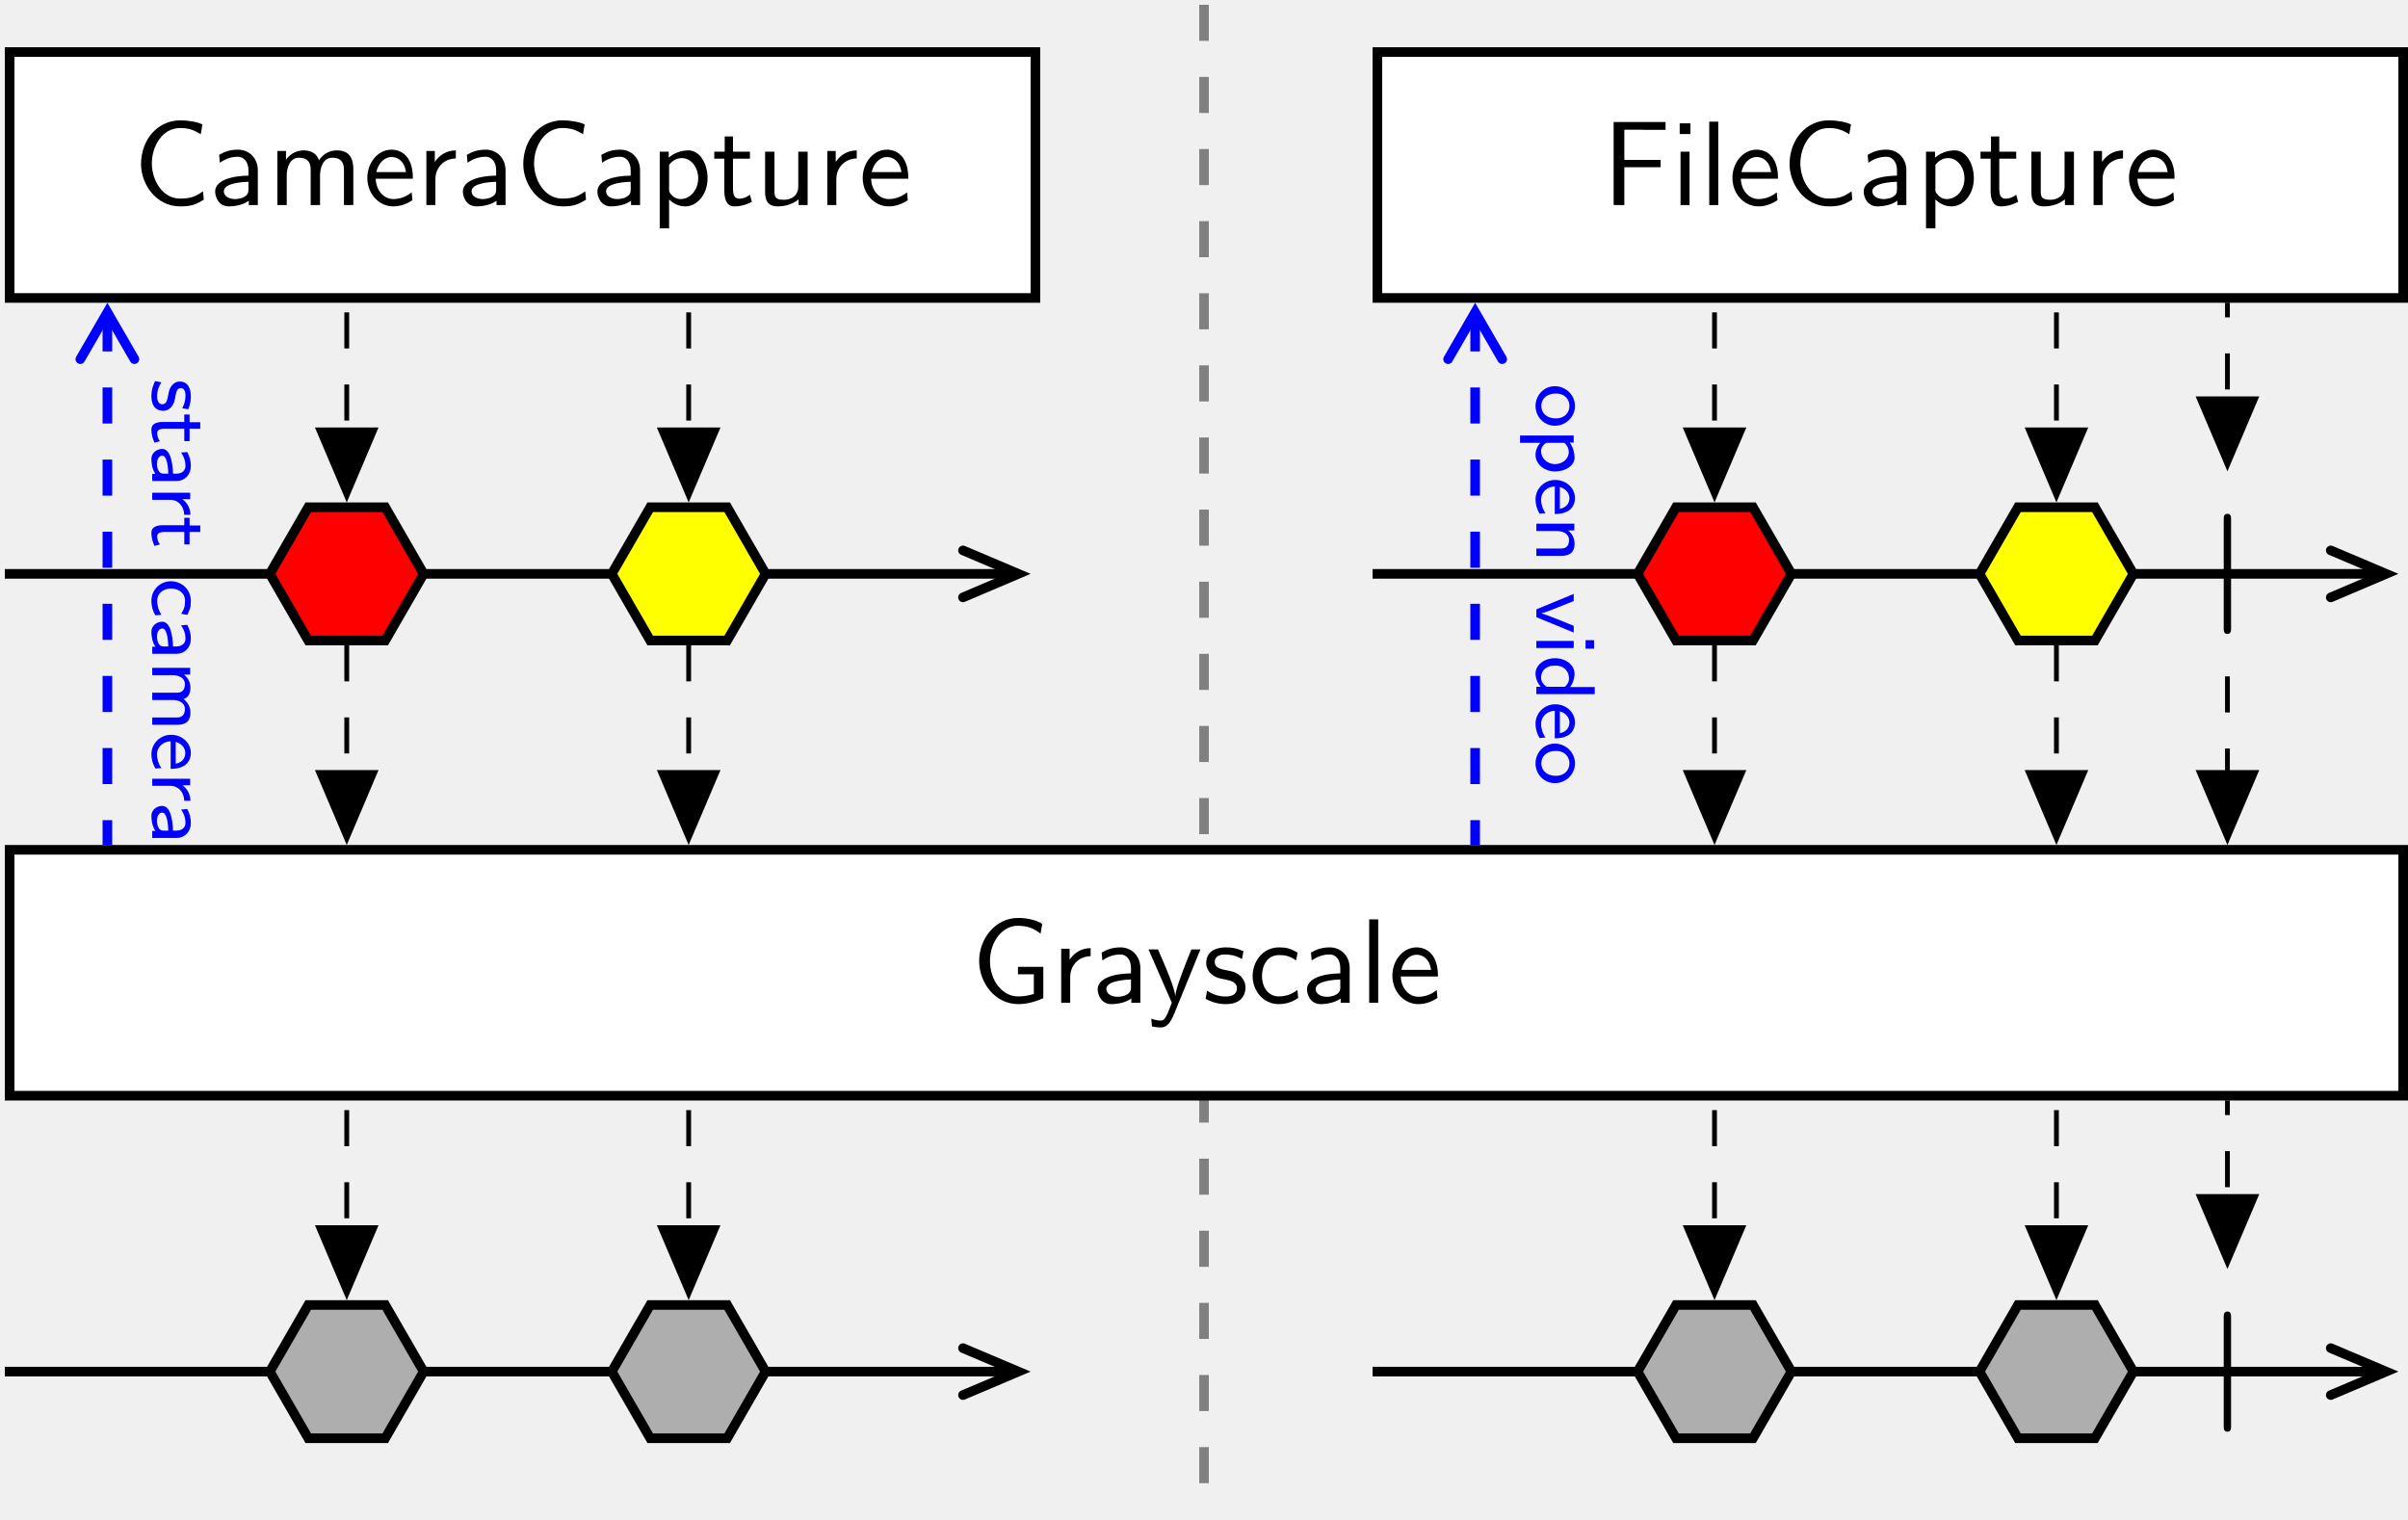
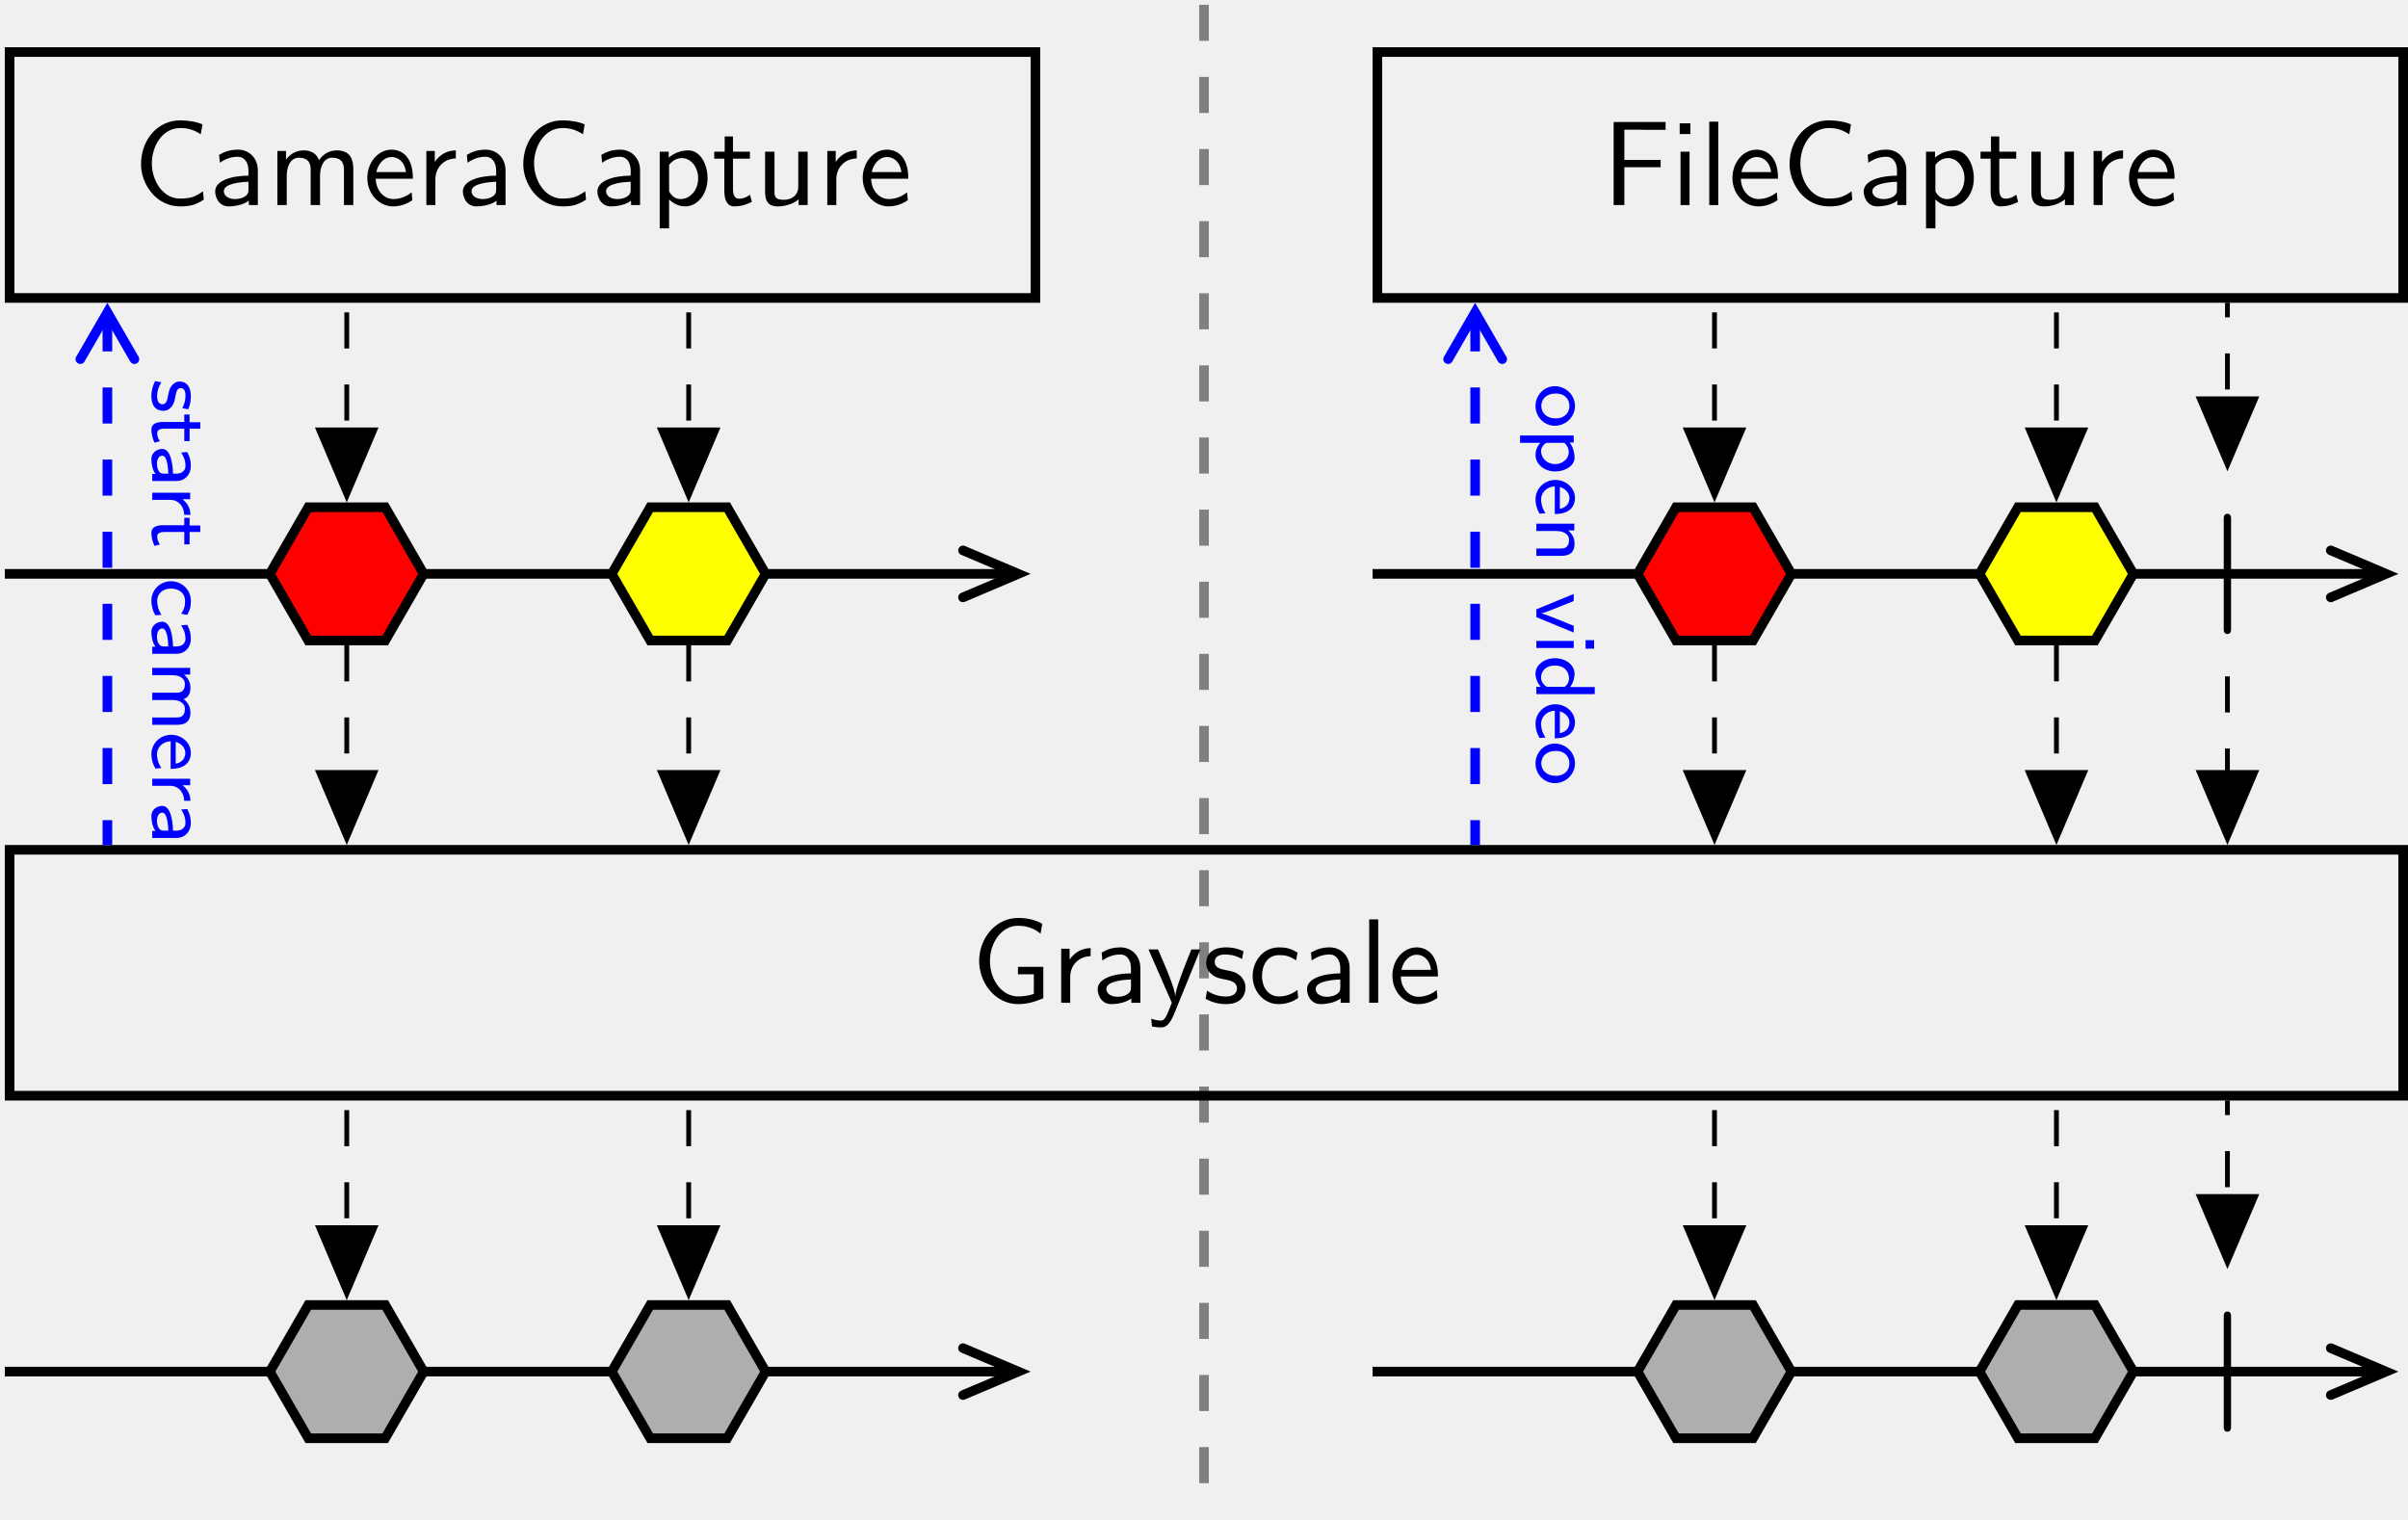
<svg xmlns="http://www.w3.org/2000/svg" xmlns:xlink="http://www.w3.org/1999/xlink" version="1.1" width="425.193pt" height="268.214pt" viewBox="-146.288 -153.36 425.193 268.214">
+   <style>
+     @media (prefers-color-scheme: dark) {
+     path[stroke="#000"] {stroke: white !important;}
+     path[fill="#000"] {fill: white !important;}
+     g[id="text"] path, g[id="arrowheads"], path[id="g1-106"] {fill: white !important;}
+     g[id="subscribe-text"] {fill: #eb008a !important;}
+     g[id="subscribe-arrows"] path {stroke: #eb008a !important;}}
+ </style>
  <defs>
-     <path id="g2-67" d="M5.798-1.136C5.21-.747 4.872-.538 3.885-.538C2.451-.538 1.554-2.032 1.554-3.467C1.554-4.822 2.381-6.386 3.905-6.386C4.613-6.386 5.061-6.217 5.609-5.868L5.748-6.685C5.32-6.894 4.553-7.024 3.915-7.024C2.072-7.024 .658-5.469 .658-3.377C.658-1.803 1.843 .11 3.915 .11C4.832 .11 5.21-.05 5.858-.448L5.798-1.136Z" />
-     <path id="g2-70" d="M4.832-3.138V-3.746H1.823V-6.247H3.128C3.248-6.247 3.367-6.237 3.487-6.237H5.24V-6.884H.936V0H1.823V-3.138H4.832Z" />
-     <path id="g2-71" d="M5.978-2.979H3.875V-2.361H5.191V-.737C4.792-.598 4.314-.528 3.885-.528C2.57-.528 1.554-1.853 1.554-3.467C1.554-5.031 2.55-6.386 3.866-6.386C4.672-6.386 5.24-6.147 5.748-5.729L5.888-6.545C5.33-6.894 4.553-7.034 3.895-7.034C1.973-7.034 .658-5.29 .658-3.467C.658-1.654 1.983 .11 3.895 .11C4.633 .11 5.31-.09 5.978-.379V-2.979Z" />
-     <path id="g2-97" d="M3.975-2.879C3.975-3.895 3.248-4.593 2.331-4.593C1.684-4.593 1.235-4.433 .767-4.164L.827-3.507C1.345-3.875 1.843-4.005 2.331-4.005C2.8-4.005 3.198-3.606 3.198-2.869V-2.441C1.704-2.421 .438-2.002 .438-1.126C.438-.697 .707 .11 1.574 .11C1.714 .11 2.65 .09 3.228-.359V0H3.975V-2.879ZM3.198-1.315C3.198-1.126 3.198-.877 2.859-.687C2.57-.508 2.192-.498 2.082-.498C1.604-.498 1.156-.727 1.156-1.146C1.156-1.843 2.77-1.913 3.198-1.933V-1.315Z" />
-     <path id="g2-99" d="M4.085-4.164C3.497-4.503 3.158-4.593 2.55-4.593C1.166-4.593 .359-3.387 .359-2.212C.359-.976 1.265 .11 2.511 .11C3.049 .11 3.597-.03 4.134-.399L4.075-1.066C3.567-.667 3.029-.528 2.521-.528C1.694-.528 1.136-1.245 1.136-2.222C1.136-2.999 1.504-3.955 2.56-3.955C3.078-3.955 3.417-3.875 3.965-3.517L4.085-4.164Z" />
-     <path id="g2-101" d="M4.125-2.182C4.125-2.521 4.115-3.268 3.726-3.866C3.318-4.483 2.71-4.593 2.351-4.593C1.245-4.593 .349-3.537 .349-2.252C.349-.936 1.305 .11 2.501 .11C3.128 .11 3.696-.13 4.085-.408L4.025-1.056C3.397-.538 2.74-.498 2.511-.498C1.714-.498 1.076-1.205 1.046-2.182H4.125ZM1.096-2.73C1.255-3.487 1.783-3.985 2.351-3.985C2.869-3.985 3.427-3.646 3.557-2.73H1.096Z" />
-     <path id="g2-105" d="M1.624-6.775H.737V-5.888H1.624V-6.775ZM1.554-4.423H.807V0H1.554V-4.423Z" />
-     <path id="g2-108" d="M1.554-6.914H.807V0H1.554V-6.914Z" />
-     <path id="g2-109" d="M7.103-2.969C7.103-3.636 6.944-4.533 5.738-4.533C5.141-4.533 4.623-4.254 4.254-3.716C3.995-4.473 3.298-4.533 2.979-4.533C2.262-4.533 1.793-4.125 1.524-3.766V-4.483H.807V0H1.584V-2.441C1.584-3.118 1.853-3.925 2.59-3.925C3.517-3.925 3.567-3.278 3.567-2.899V0H4.344V-2.441C4.344-3.118 4.613-3.925 5.35-3.925C6.276-3.925 6.326-3.278 6.326-2.899V0H7.103V-2.969Z" />
-     <path id="g2-112" d="M1.594-.458C1.903-.169 2.341 .11 2.939 .11C3.905 .11 4.782-.867 4.782-2.222C4.782-3.417 4.154-4.533 3.198-4.533C2.6-4.533 2.022-4.324 1.564-3.935V-4.423H.817V1.933H1.594V-.458ZM1.594-3.318C1.833-3.666 2.222-3.895 2.65-3.895C3.407-3.895 4.005-3.138 4.005-2.222C4.005-1.196 3.298-.498 2.55-.498C2.162-.498 1.893-.697 1.694-.966C1.594-1.116 1.594-1.136 1.594-1.315V-3.318Z" />
-     <path id="g2-114" d="M1.564-2.132C1.564-3.128 2.281-3.846 3.258-3.866V-4.533C2.371-4.523 1.823-4.035 1.514-3.577V-4.483H.817V0H1.564V-2.132Z" />
-     <path id="g2-115" d="M3.417-4.274C2.899-4.513 2.491-4.593 1.983-4.593C1.733-4.593 .329-4.593 .329-3.288C.329-2.8 .618-2.481 .867-2.291C1.176-2.072 1.395-2.032 1.943-1.923C2.301-1.853 2.879-1.733 2.879-1.205C2.879-.518 2.092-.518 1.943-.518C1.136-.518 .578-.887 .399-1.006L.279-.329C.598-.169 1.146 .11 1.953 .11C2.132 .11 2.68 .11 3.108-.209C3.417-.448 3.587-.847 3.587-1.275C3.587-1.823 3.218-2.162 3.198-2.192C2.809-2.54 2.54-2.6 2.042-2.69C1.494-2.8 1.036-2.899 1.036-3.387C1.036-4.005 1.753-4.005 1.883-4.005C2.202-4.005 2.73-3.965 3.298-3.626L3.417-4.274Z" />
-     <path id="g2-116" d="M1.743-3.846H3.148V-4.423H1.743V-5.689H1.056V-4.423H.189V-3.846H1.026V-1.186C1.026-.588 1.166 .11 1.853 .11C2.55 .11 3.059-.139 3.308-.269L3.148-.857C2.889-.648 2.57-.528 2.252-.528C1.883-.528 1.743-.827 1.743-1.355V-3.846Z" />
-     <path id="g2-117" d="M4.334-4.423H3.557V-1.534C3.557-.787 2.999-.438 2.361-.438C1.654-.438 1.584-.697 1.584-1.126V-4.423H.807V-1.086C.807-.369 1.036 .11 1.863 .11C2.391 .11 3.098-.05 3.587-.478V0H4.334V-4.423Z" />
-     <path id="g2-121" d="M4.443-4.423H3.696C2.401-1.255 2.381-.797 2.371-.568H2.361C2.301-1.235 1.504-3.088 1.465-3.178L.927-4.423H.139L2.072 0C1.953 .309 1.753 .807 1.714 .897C1.455 1.474 1.285 1.474 1.146 1.474C.986 1.474 .667 1.435 .369 1.315L.428 1.963C.648 2.012 .927 2.042 1.146 2.042C1.494 2.042 1.863 1.923 2.271 .907L4.443-4.423Z" />
+     <g id="text">
+       <path id="g2-67" d="M5.798-1.136C5.21-.747 4.872-.538 3.885-.538C2.451-.538 1.554-2.032 1.554-3.467C1.554-4.822 2.381-6.386 3.905-6.386C4.613-6.386 5.061-6.217 5.609-5.868L5.748-6.685C5.32-6.894 4.553-7.024 3.915-7.024C2.072-7.024 .658-5.469 .658-3.377C.658-1.803 1.843 .11 3.915 .11C4.832 .11 5.21-.05 5.858-.448L5.798-1.136Z" />
+       <path id="g2-70" d="M4.832-3.138V-3.746H1.823V-6.247H3.128C3.248-6.247 3.367-6.237 3.487-6.237H5.24V-6.884H.936V0H1.823V-3.138H4.832Z" />
+       <path id="g2-71" d="M5.978-2.979H3.875V-2.361H5.191V-.737C4.792-.598 4.314-.528 3.885-.528C2.57-.528 1.554-1.853 1.554-3.467C1.554-5.031 2.55-6.386 3.866-6.386C4.672-6.386 5.24-6.147 5.748-5.729L5.888-6.545C5.33-6.894 4.553-7.034 3.895-7.034C1.973-7.034 .658-5.29 .658-3.467C.658-1.654 1.983 .11 3.895 .11C4.633 .11 5.31-.09 5.978-.379V-2.979Z" />
+       <path id="g2-97" d="M3.975-2.879C3.975-3.895 3.248-4.593 2.331-4.593C1.684-4.593 1.235-4.433 .767-4.164L.827-3.507C1.345-3.875 1.843-4.005 2.331-4.005C2.8-4.005 3.198-3.606 3.198-2.869V-2.441C1.704-2.421 .438-2.002 .438-1.126C.438-.697 .707 .11 1.574 .11C1.714 .11 2.65 .09 3.228-.359V0H3.975V-2.879ZM3.198-1.315C3.198-1.126 3.198-.877 2.859-.687C2.57-.508 2.192-.498 2.082-.498C1.604-.498 1.156-.727 1.156-1.146C1.156-1.843 2.77-1.913 3.198-1.933V-1.315Z" />
+       <path id="g2-99" d="M4.085-4.164C3.497-4.503 3.158-4.593 2.55-4.593C1.166-4.593 .359-3.387 .359-2.212C.359-.976 1.265 .11 2.511 .11C3.049 .11 3.597-.03 4.134-.399L4.075-1.066C3.567-.667 3.029-.528 2.521-.528C1.694-.528 1.136-1.245 1.136-2.222C1.136-2.999 1.504-3.955 2.56-3.955C3.078-3.955 3.417-3.875 3.965-3.517L4.085-4.164Z" />
+       <path id="g2-101" d="M4.125-2.182C4.125-2.521 4.115-3.268 3.726-3.866C3.318-4.483 2.71-4.593 2.351-4.593C1.245-4.593 .349-3.537 .349-2.252C.349-.936 1.305 .11 2.501 .11C3.128 .11 3.696-.13 4.085-.408L4.025-1.056C3.397-.538 2.74-.498 2.511-.498C1.714-.498 1.076-1.205 1.046-2.182H4.125ZM1.096-2.73C1.255-3.487 1.783-3.985 2.351-3.985C2.869-3.985 3.427-3.646 3.557-2.73H1.096Z" />
+       <path id="g2-105" d="M1.624-6.775H.737V-5.888H1.624V-6.775ZM1.554-4.423H.807V0H1.554V-4.423Z" />
+       <path id="g2-108" d="M1.554-6.914H.807V0H1.554V-6.914Z" />
+       <path id="g2-109" d="M7.103-2.969C7.103-3.636 6.944-4.533 5.738-4.533C5.141-4.533 4.623-4.254 4.254-3.716C3.995-4.473 3.298-4.533 2.979-4.533C2.262-4.533 1.793-4.125 1.524-3.766V-4.483H.807V0H1.584V-2.441C1.584-3.118 1.853-3.925 2.59-3.925C3.517-3.925 3.567-3.278 3.567-2.899V0H4.344V-2.441C4.344-3.118 4.613-3.925 5.35-3.925C6.276-3.925 6.326-3.278 6.326-2.899V0H7.103V-2.969Z" />
+       <path id="g2-112" d="M1.594-.458C1.903-.169 2.341 .11 2.939 .11C3.905 .11 4.782-.867 4.782-2.222C4.782-3.417 4.154-4.533 3.198-4.533C2.6-4.533 2.022-4.324 1.564-3.935V-4.423H.817V1.933H1.594V-.458ZM1.594-3.318C1.833-3.666 2.222-3.895 2.65-3.895C3.407-3.895 4.005-3.138 4.005-2.222C4.005-1.196 3.298-.498 2.55-.498C2.162-.498 1.893-.697 1.694-.966C1.594-1.116 1.594-1.136 1.594-1.315V-3.318Z" />
+       <path id="g2-114" d="M1.564-2.132C1.564-3.128 2.281-3.846 3.258-3.866V-4.533C2.371-4.523 1.823-4.035 1.514-3.577V-4.483H.817V0H1.564V-2.132Z" />
+       <path id="g2-115" d="M3.417-4.274C2.899-4.513 2.491-4.593 1.983-4.593C1.733-4.593 .329-4.593 .329-3.288C.329-2.8 .618-2.481 .867-2.291C1.176-2.072 1.395-2.032 1.943-1.923C2.301-1.853 2.879-1.733 2.879-1.205C2.879-.518 2.092-.518 1.943-.518C1.136-.518 .578-.887 .399-1.006L.279-.329C.598-.169 1.146 .11 1.953 .11C2.132 .11 2.68 .11 3.108-.209C3.417-.448 3.587-.847 3.587-1.275C3.587-1.823 3.218-2.162 3.198-2.192C2.809-2.54 2.54-2.6 2.042-2.69C1.494-2.8 1.036-2.899 1.036-3.387C1.036-4.005 1.753-4.005 1.883-4.005C2.202-4.005 2.73-3.965 3.298-3.626L3.417-4.274Z" />
+       <path id="g2-116" d="M1.743-3.846H3.148V-4.423H1.743V-5.689H1.056V-4.423H.189V-3.846H1.026V-1.186C1.026-.588 1.166 .11 1.853 .11C2.55 .11 3.059-.139 3.308-.269L3.148-.857C2.889-.648 2.57-.528 2.252-.528C1.883-.528 1.743-.827 1.743-1.355V-3.846Z" />
+       <path id="g2-117" d="M4.334-4.423H3.557V-1.534C3.557-.787 2.999-.438 2.361-.438C1.654-.438 1.584-.697 1.584-1.126V-4.423H.807V-1.086C.807-.369 1.036 .11 1.863 .11C2.391 .11 3.098-.05 3.587-.478V0H4.334V-4.423Z" />
+       <path id="g2-121" d="M4.443-4.423H3.696C2.401-1.255 2.381-.797 2.371-.568H2.361C2.301-1.235 1.504-3.088 1.465-3.178L.927-4.423H.139L2.072 0C1.953 .309 1.753 .807 1.714 .897C1.455 1.474 1.285 1.474 1.146 1.474C.986 1.474 .667 1.435 .369 1.315L.428 1.963C.648 2.012 .927 2.042 1.146 2.042C1.494 2.042 1.863 1.923 2.271 .907L4.443-4.423Z" />
+     </g>
    <path id="g1-106" d="M1.893-7.024C1.893-7.173 1.893-7.472 1.594-7.472C1.285-7.472 1.285-7.183 1.285-7.024V2.042C1.285 2.192 1.285 2.491 1.584 2.491C1.893 2.491 1.893 2.202 1.893 2.042V-7.024Z" />
    <path id="g0-97" d="M2.971-2.008C2.971-2.72 2.427-3.201 1.736-3.201C1.297-3.201 .962-3.11 .572-2.901L.614-2.392C.844-2.545 1.186-2.755 1.736-2.755C2.043-2.755 2.364-2.525 2.364-2.001V-1.723C1.332-1.688 .314-1.471 .314-.823C.314-.474 .551 .07 1.165 .07C1.465 .07 2.015 .007 2.385-.265V0H2.971V-2.008ZM2.364-.99C2.364-.851 2.364-.669 2.12-.523C1.897-.398 1.625-.391 1.548-.391C1.165-.391 .872-.565 .872-.83C.872-1.276 2.05-1.318 2.364-1.332V-.99Z" />
    <path id="g0-99" d="M3.034-.76C2.685-.537 2.308-.411 1.876-.411C1.234-.411 .858-.928 .858-1.555C.858-2.092 1.137-2.72 1.897-2.72C2.371-2.72 2.594-2.622 2.95-2.399L3.041-2.901C2.622-3.11 2.441-3.201 1.897-3.201C.851-3.201 .251-2.357 .251-1.548C.251-.697 .921 .07 1.869 .07C2.357 .07 2.776-.077 3.075-.251L3.034-.76Z" />
    <path id="g0-100" d="M3.229-4.84H2.643V-2.797C2.197-3.124 1.743-3.166 1.541-3.166C.809-3.166 .251-2.434 .251-1.548S.802 .07 1.52 .07C1.953 .07 2.357-.126 2.622-.363V0H3.229V-4.84ZM2.622-.865C2.448-.579 2.183-.391 1.848-.391C1.36-.391 .858-.732 .858-1.541C.858-2.413 1.451-2.706 1.925-2.706C2.204-2.706 2.441-2.587 2.622-2.35V-.865Z" />
    <path id="g0-101" d="M2.999-.76C2.608-.481 2.169-.391 1.869-.391C1.262-.391 .802-.886 .781-1.527H3.068C3.068-1.848 3.034-2.315 2.762-2.713C2.511-3.068 2.092-3.201 1.75-3.201C.9-3.201 .244-2.455 .244-1.569C.244-.676 .941 .07 1.862 .07C2.267 .07 2.685-.049 3.041-.265L2.999-.76ZM.83-1.946C.99-2.504 1.402-2.741 1.75-2.741C2.057-2.741 2.511-2.594 2.643-1.946H.83Z" />
    <path id="g0-105" d="M1.227-4.784H.523V-4.08H1.227V-4.784ZM1.172-3.096H.586V0H1.172V-3.096Z" />
    <path id="g0-109" d="M5.3-2.064C5.3-2.608 5.14-3.166 4.282-3.166C3.696-3.166 3.333-2.824 3.166-2.601C3.096-2.79 2.922-3.166 2.225-3.166C1.827-3.166 1.444-3.006 1.137-2.636V-3.145H.579V0H1.186V-1.695C1.186-2.155 1.381-2.706 1.918-2.706C2.636-2.706 2.636-2.218 2.636-2.015V0H3.243V-1.695C3.243-2.155 3.438-2.706 3.975-2.706C4.693-2.706 4.693-2.218 4.693-2.015V0H5.3V-2.064Z" />
    <path id="g0-110" d="M3.243-2.064C3.243-2.608 3.082-3.166 2.225-3.166C1.827-3.166 1.444-3.006 1.137-2.636V-3.145H.579V0H1.186V-1.695C1.186-2.155 1.381-2.706 1.918-2.706C2.636-2.706 2.636-2.218 2.636-2.015V0H3.243V-2.064Z" />
    <path id="g0-111" d="M3.487-1.527C3.487-2.448 2.755-3.201 1.848-3.201S.209-2.441 .209-1.527C.209-.642 .948 .07 1.848 .07C2.755 .07 3.487-.642 3.487-1.527ZM1.848-.411C1.297-.411 .816-.816 .816-1.604S1.332-2.741 1.848-2.741C2.371-2.741 2.88-2.378 2.88-1.604C2.88-.809 2.385-.411 1.848-.411Z" />
    <path id="g0-112" d="M1.2-.328C1.569 .007 1.967 .07 2.204 .07C2.943 .07 3.571-.635 3.571-1.555C3.571-2.392 3.11-3.166 2.42-3.166C2.106-3.166 1.583-3.075 1.179-2.762V-3.096H.593V1.353H1.2V-.328ZM1.2-2.315C1.36-2.511 1.632-2.685 1.967-2.685C2.525-2.685 2.964-2.169 2.964-1.555C2.964-.865 2.441-.391 1.897-.391C1.792-.391 1.618-.404 1.437-.551C1.227-.711 1.2-.816 1.2-.948V-2.315Z" />
    <path id="g0-114" d="M1.179-1.485C1.179-2.239 1.806-2.643 2.42-2.65V-3.166C1.834-3.159 1.409-2.873 1.13-2.504V-3.145H.593V0H1.179V-1.485Z" />
    <path id="g0-115" d="M2.545-2.985C2.071-3.18 1.723-3.201 1.471-3.201C1.297-3.201 .244-3.201 .244-2.273C.244-1.946 .425-1.764 .516-1.681C.76-1.437 1.053-1.381 1.423-1.311C1.75-1.248 2.127-1.179 2.127-.844C2.127-.404 1.548-.404 1.451-.404C1.004-.404 .586-.565 .307-.76L.209-.237C.446-.119 .872 .07 1.451 .07C1.764 .07 2.071 .021 2.329-.167C2.587-.363 2.671-.669 2.671-.907C2.671-1.032 2.657-1.304 2.364-1.569C2.106-1.799 1.855-1.848 1.52-1.911C1.109-1.988 .788-2.05 .788-2.357C.788-2.755 1.297-2.755 1.402-2.755C1.799-2.755 2.106-2.671 2.455-2.49L2.545-2.985Z" />
    <path id="g0-116" d="M1.311-2.657H2.343V-3.096H1.311V-3.982H.774V-3.096H.139V-2.657H.753V-.893C.753-.425 .872 .07 1.374 .07S2.26-.091 2.469-.188L2.35-.635C2.12-.467 1.876-.411 1.681-.411C1.388-.411 1.311-.697 1.311-1.018V-2.657Z" />
    <path id="g0-118" d="M3.306-3.096H2.748C1.792-.76 1.75-.572 1.723-.411H1.716C1.66-.683 1.465-1.172 1.248-1.709L.69-3.096H.105L1.381 0H2.029L3.306-3.096Z" />
  </defs>
  <g id="page1" transform="matrix(2.13 0 0 2.13 0 0)">
    <path d="M31.133-71.602V53.523" stroke="#808080" fill="none" stroke-width=".797" stroke-dasharray="2.989 2.989" />
-     <path d="M-67.883-47.301H17.156V-67.684H-67.883Z" fill="#fff" />
+     <path d="M-67.883-47.301H17.156V-67.684H-67.883Z" fill="none" />
    <path d="M-67.883-47.301H17.156V-67.684H-67.883Z" stroke="#000" fill="none" stroke-width=".797" stroke-miterlimit="10" />
    <g transform="matrix(1 0 0 1 -89.1751 53.2309)">
      <use x="31.529" y="-108.232" xlink:href="#g2-67" />
      <use x="37.894" y="-108.232" xlink:href="#g2-97" />
      <use x="42.682" y="-108.232" xlink:href="#g2-109" />
      <use x="50.597" y="-108.232" xlink:href="#g2-101" />
      <use x="55.025" y="-108.232" xlink:href="#g2-114" />
      <use x="58.429" y="-108.232" xlink:href="#g2-97" />
      <use x="63.216" y="-108.232" xlink:href="#g2-67" />
      <use x="69.581" y="-108.232" xlink:href="#g2-97" />
      <use x="74.369" y="-108.232" xlink:href="#g2-112" />
      <use x="79.516" y="-108.232" xlink:href="#g2-116" />
      <use x="83.114" y="-108.232" xlink:href="#g2-117" />
      <use x="88.261" y="-108.232" xlink:href="#g2-114" />
      <use x="91.665" y="-108.232" xlink:href="#g2-101" />
    </g>
-     <path d="M45.504-47.301H130.543V-67.684H45.504Z" fill="#fff" />
+     <path d="M45.504-47.301H130.543V-67.684H45.504Z" fill="none" />
    <path d="M45.504-47.301H130.543V-67.684H45.504Z" stroke="#000" fill="none" stroke-width=".797" stroke-miterlimit="10" />
    <g transform="matrix(1 0 0 1 32.6252 53.2309)">
      <use x="31.529" y="-108.232" xlink:href="#g2-70" />
      <use x="37.203" y="-108.232" xlink:href="#g2-105" />
      <use x="39.583" y="-108.232" xlink:href="#g2-108" />
      <use x="41.963" y="-108.232" xlink:href="#g2-101" />
      <use x="46.39" y="-108.232" xlink:href="#g2-67" />
      <use x="52.755" y="-108.232" xlink:href="#g2-97" />
      <use x="57.543" y="-108.232" xlink:href="#g2-112" />
      <use x="62.69" y="-108.232" xlink:href="#g2-116" />
      <use x="66.288" y="-108.232" xlink:href="#g2-117" />
      <use x="71.435" y="-108.232" xlink:href="#g2-114" />
      <use x="74.839" y="-108.232" xlink:href="#g2-101" />
    </g>
    <path d="M-68.281-24.43H15.488" stroke="#000" fill="none" stroke-width=".797" stroke-miterlimit="10" />
    <path d="M11.152-26.375L15.738-24.43L11.152-22.48" stroke="#000" fill="none" stroke-width=".797" stroke-miterlimit="10" stroke-linecap="round" />
    <path d="M45.106-24.43H128.875" stroke="#000" fill="none" stroke-width=".797" stroke-miterlimit="10" />
    <path d="M124.539-26.375L129.125-24.43L124.539-22.48" stroke="#000" fill="none" stroke-width=".797" stroke-miterlimit="10" stroke-linecap="round" />
    <path d="M-36.746-29.953H-43.125L-46.312-24.43L-43.125-18.906H-36.746L-33.559-24.43Z" fill="#f00" />
    <path d="M-36.746-29.953H-43.125L-46.312-24.43L-43.125-18.906H-36.746L-33.559-24.43Z" stroke="#000" fill="none" stroke-width=".797" stroke-miterlimit="10" />
    <path d="M-8.398-29.953H-14.777L-17.965-24.43L-14.777-18.906H-8.398L-5.211-24.43Z" fill="#ff0" />
    <path d="M-8.398-29.953H-14.777L-17.965-24.43L-14.777-18.906H-8.398L-5.211-24.43Z" stroke="#000" fill="none" stroke-width=".797" stroke-miterlimit="10" />
    <path d="M76.641-29.953H70.262L67.074-24.43L70.262-18.906H76.641L79.828-24.43Z" fill="#f00" />
    <path d="M76.641-29.953H70.262L67.074-24.43L70.262-18.906H76.641L79.828-24.43Z" stroke="#000" fill="none" stroke-width=".797" stroke-miterlimit="10" />
    <path d="M104.988-29.953H98.61L95.422-24.43L98.61-18.906H104.988L108.176-24.43Z" fill="#ff0" />
    <path d="M104.988-29.953H98.61L95.422-24.43L98.61-18.906H104.988L108.176-24.43Z" stroke="#000" fill="none" stroke-width=".797" stroke-miterlimit="10" />
    <g transform="matrix(1 0 0 1 82.8516 53.2309)">
      <use x="31.529" y="-75.168" xlink:href="#g1-106" />
    </g>
-     <path d="M-67.883 18.828H130.543V-1.555H-67.883Z" fill="#fff" />
+     <path d="M-67.883 18.828H130.543V-1.555H-67.883Z" fill="none" />
    <path d="M-67.883 18.828H130.543V-1.555H-67.883Z" stroke="#000" fill="none" stroke-width=".797" stroke-miterlimit="10" />
    <g transform="matrix(1 0 0 1 -19.6959 53.2309)">
      <use x="31.529" y="-42.104" xlink:href="#g2-71" />
      <use x="38.171" y="-42.104" xlink:href="#g2-114" />
      <use x="41.575" y="-42.104" xlink:href="#g2-97" />
      <use x="46.086" y="-42.104" xlink:href="#g2-121" />
      <use x="50.68" y="-42.104" xlink:href="#g2-115" />
      <use x="54.499" y="-42.104" xlink:href="#g2-99" />
      <use x="58.927" y="-42.104" xlink:href="#g2-97" />
      <use x="63.714" y="-42.104" xlink:href="#g2-108" />
      <use x="66.094" y="-42.104" xlink:href="#g2-101" />
    </g>
    <path d="M-68.281 41.699H15.488" stroke="#000" fill="none" stroke-width=".797" stroke-miterlimit="10" />
    <path d="M11.152 39.754L15.738 41.699L11.152 43.645" stroke="#000" fill="none" stroke-width=".797" stroke-miterlimit="10" stroke-linecap="round" />
    <path d="M45.106 41.699H128.875" stroke="#000" fill="none" stroke-width=".797" stroke-miterlimit="10" />
    <path d="M124.539 39.754L129.125 41.699L124.539 43.645" stroke="#000" fill="none" stroke-width=".797" stroke-miterlimit="10" stroke-linecap="round" />
    <path d="M-36.746 36.176H-43.125L-46.312 41.699L-43.125 47.223H-36.746L-33.559 41.699Z" fill="#aeaeae" />
    <path d="M-36.746 36.176H-43.125L-46.312 41.699L-43.125 47.223H-36.746L-33.559 41.699Z" stroke="#000" fill="none" stroke-width=".797" stroke-miterlimit="10" />
    <path d="M-8.398 36.176H-14.777L-17.965 41.699L-14.777 47.223H-8.398L-5.211 41.699Z" fill="#aeaeae" />
    <path d="M-8.398 36.176H-14.777L-17.965 41.699L-14.777 47.223H-8.398L-5.211 41.699Z" stroke="#000" fill="none" stroke-width=".797" stroke-miterlimit="10" />
    <path d="M76.641 36.176H70.262L67.074 41.699L70.262 47.223H76.641L79.828 41.699Z" fill="#aeaeae" />
    <path d="M76.641 36.176H70.262L67.074 41.699L70.262 47.223H76.641L79.828 41.699Z" stroke="#000" fill="none" stroke-width=".797" stroke-miterlimit="10" />
    <path d="M104.988 36.176H98.61L95.422 41.699L98.61 47.223H104.988L108.176 41.699Z" fill="#aeaeae" />
    <path d="M104.988 36.176H98.61L95.422 41.699L98.61 47.223H104.988L108.176 41.699Z" stroke="#000" fill="none" stroke-width=".797" stroke-miterlimit="10" />
    <g transform="matrix(1 0 0 1 82.8516 53.23092)">
      <use x="31.529" y="-9.04" xlink:href="#g1-106" />
    </g>
-     <path d="M-39.934-31.16V-46.906" stroke="#000" fill="none" stroke-width=".399" stroke-miterlimit="10" stroke-dasharray="2.989 2.989" />
-     <path d="M-37.602-36.363L-39.934-30.863L-42.27-36.363Z" />
-     <path d="M-37.602-36.363L-39.934-30.863L-42.27-36.363Z" stroke="#000" fill="none" stroke-width=".399" stroke-miterlimit="10" />
-     <path d="M-11.59-31.16V-46.906" stroke="#000" fill="none" stroke-width=".399" stroke-miterlimit="10" stroke-dasharray="2.989 2.989" />
-     <path d="M-9.254-36.363L-11.59-30.863L-13.926-36.363Z" />
-     <path d="M-9.254-36.363L-11.59-30.863L-13.926-36.363Z" stroke="#000" fill="none" stroke-width=".399" stroke-miterlimit="10" />
-     <path d="M73.453-31.16V-46.906" stroke="#000" fill="none" stroke-width=".399" stroke-miterlimit="10" stroke-dasharray="2.989 2.989" />
-     <path d="M75.789-36.363L73.453-30.863L71.117-36.363Z" />
-     <path d="M75.789-36.363L73.453-30.863L71.117-36.363Z" stroke="#000" fill="none" stroke-width=".399" stroke-miterlimit="10" />
-     <path d="M101.797-31.16V-46.906" stroke="#000" fill="none" stroke-width=".399" stroke-miterlimit="10" stroke-dasharray="2.989 2.989" />
-     <path d="M104.133-36.363L101.797-30.863L99.465-36.363Z" />
-     <path d="M104.133-36.363L101.797-30.863L99.465-36.363Z" stroke="#000" fill="none" stroke-width=".399" stroke-miterlimit="10" />
-     <path d="M115.973-33.738V-46.906" stroke="#000" fill="none" stroke-width=".399" stroke-miterlimit="10" stroke-dasharray="2.989 2.989" />
-     <path d="M118.309-38.941L115.973-33.441L113.637-38.941Z" />
-     <path d="M118.309-38.941L115.973-33.441L113.637-38.941Z" stroke="#000" fill="none" stroke-width=".399" stroke-miterlimit="10" />
-     <path d="M-59.777-45.859V-1.953" stroke="#00f" fill="none" stroke-width=".797" stroke-miterlimit="10" stroke-dasharray="2.989 2.989" />
-     <path d="M-62.02-42.227L-59.777-46.105L-57.535-42.227" stroke="#00f" fill="none" stroke-width=".797" stroke-miterlimit="10" stroke-linecap="round" />
-     <g fill="#00f" transform="matrix(0 1 -1 0 -65.09932 -71.7465)">
+     <g id="arrowheads">
+       <path d="M-39.934-31.16V-46.906" stroke="#000" fill="none" stroke-width=".399" stroke-miterlimit="10" stroke-dasharray="2.989 2.989" />
+       <path d="M-37.602-36.363L-39.934-30.863L-42.27-36.363Z" />
+       <path d="M-37.602-36.363L-39.934-30.863L-42.27-36.363Z" stroke="#000" fill="none" stroke-width=".399" stroke-miterlimit="10" />
+       <path d="M-11.59-31.16V-46.906" stroke="#000" fill="none" stroke-width=".399" stroke-miterlimit="10" stroke-dasharray="2.989 2.989" />
+       <path d="M-9.254-36.363L-11.59-30.863L-13.926-36.363Z" />
+       <path d="M-9.254-36.363L-11.59-30.863L-13.926-36.363Z" stroke="#000" fill="none" stroke-width=".399" stroke-miterlimit="10" />
+       <path d="M73.453-31.16V-46.906" stroke="#000" fill="none" stroke-width=".399" stroke-miterlimit="10" stroke-dasharray="2.989 2.989" />
+       <path d="M75.789-36.363L73.453-30.863L71.117-36.363Z" />
+       <path d="M75.789-36.363L73.453-30.863L71.117-36.363Z" stroke="#000" fill="none" stroke-width=".399" stroke-miterlimit="10" />
+       <path d="M101.797-31.16V-46.906" stroke="#000" fill="none" stroke-width=".399" stroke-miterlimit="10" stroke-dasharray="2.989 2.989" />
+       <path d="M104.133-36.363L101.797-30.863L99.465-36.363Z" />
+       <path d="M104.133-36.363L101.797-30.863L99.465-36.363Z" stroke="#000" fill="none" stroke-width=".399" stroke-miterlimit="10" />
+       <path d="M115.973-33.738V-46.906" stroke="#000" fill="none" stroke-width=".399" stroke-miterlimit="10" stroke-dasharray="2.989 2.989" />
+       <path d="M118.309-38.941L115.973-33.441L113.637-38.941Z" />
+       <path d="M118.309-38.941L115.973-33.441L113.637-38.941Z" stroke="#000" fill="none" stroke-width=".399" stroke-miterlimit="10" />
+     </g>
+     <g id="subscribe-arrows">
+       <path d="M-59.777-45.859V-1.953" stroke="#00f" fill="none" stroke-width=".797" stroke-miterlimit="10" stroke-dasharray="2.989 2.989" />
+       <path d="M-62.02-42.227L-59.777-46.105L-57.535-42.227" stroke="#00f" fill="none" stroke-width=".797" stroke-miterlimit="10" stroke-linecap="round" />
+     </g>
+     <g id="subscribe-text" fill="#00f" transform="matrix(0 1 -1 0 -65.09932 -71.7465)">
      <use x="31.131" y="-9.04" xlink:href="#g0-115" />
      <use x="33.971" y="-9.04" xlink:href="#g0-116" />
      <use x="36.647" y="-9.04" xlink:href="#g0-97" />
      <use x="40.001" y="-9.04" xlink:href="#g0-114" />
      <use x="42.531" y="-9.04" xlink:href="#g0-116" />
      <use x="47.677" y="-9.04" xlink:href="#g0-99" />
      <use x="50.97" y="-9.04" xlink:href="#g0-97" />
      <use x="54.53" y="-9.04" xlink:href="#g0-109" />
      <use x="60.414" y="-9.04" xlink:href="#g0-101" />
      <use x="63.707" y="-9.04" xlink:href="#g0-114" />
      <use x="66.238" y="-9.04" xlink:href="#g0-97" />
    </g>
-     <path d="M53.609-45.859V-1.953" stroke="#00f" fill="none" stroke-width=".797" stroke-miterlimit="10" stroke-dasharray="2.989 2.989" />
-     <path d="M51.367-42.227L53.609-46.105L55.852-42.227" stroke="#00f" fill="none" stroke-width=".797" stroke-miterlimit="10" stroke-linecap="round" />
-     <g fill="#00f" transform="matrix(0 1 -1 0 49.64388 -71.3269)">
+     <g id="subscribe-arrows">
+       <path d="M53.609-45.859V-1.953" stroke="#00f" fill="none" stroke-width=".797" stroke-miterlimit="10" stroke-dasharray="2.989 2.989" />
+       <path d="M51.367-42.227L53.609-46.105L55.852-42.227" stroke="#00f" fill="none" stroke-width=".797" stroke-miterlimit="10" stroke-linecap="round" />
+     </g>
+     <g id="subscribe-text" fill="#00f" transform="matrix(0 1 -1 0 49.64388 -71.3269)">
      <use x="31.131" y="-9.04" xlink:href="#g0-111" />
      <use x="34.836" y="-9.04" xlink:href="#g0-112" />
      <use x="38.868" y="-9.04" xlink:href="#g0-101" />
      <use x="42.161" y="-9.04" xlink:href="#g0-110" />
      <use x="48.457" y="-9.04" xlink:href="#g0-118" />
      <use x="51.871" y="-9.04" xlink:href="#g0-105" />
      <use x="53.639" y="-9.04" xlink:href="#g0-100" />
      <use x="57.465" y="-9.04" xlink:href="#g0-101" />
      <use x="60.758" y="-9.04" xlink:href="#g0-111" />
    </g>
-     <path d="M-39.934-18.508V-2.762" stroke="#000" fill="none" stroke-width=".399" stroke-miterlimit="10" stroke-dasharray="2.989 2.989" />
-     <path d="M-37.602-7.965L-39.934-2.465L-42.27-7.965Z" />
-     <path d="M-37.602-7.965L-39.934-2.465L-42.27-7.965Z" stroke="#000" fill="none" stroke-width=".399" stroke-miterlimit="10" />
-     <path d="M-11.59-18.508V-2.762" stroke="#000" fill="none" stroke-width=".399" stroke-miterlimit="10" stroke-dasharray="2.989 2.989" />
-     <path d="M-9.254-7.965L-11.59-2.465L-13.926-7.965Z" />
-     <path d="M-9.254-7.965L-11.59-2.465L-13.926-7.965Z" stroke="#000" fill="none" stroke-width=".399" stroke-miterlimit="10" />
-     <path d="M73.453-18.508V-2.762" stroke="#000" fill="none" stroke-width=".399" stroke-miterlimit="10" stroke-dasharray="2.989 2.989" />
-     <path d="M75.789-7.965L73.453-2.465L71.117-7.965Z" />
-     <path d="M75.789-7.965L73.453-2.465L71.117-7.965Z" stroke="#000" fill="none" stroke-width=".399" stroke-miterlimit="10" />
-     <path d="M101.797-18.508V-2.762" stroke="#000" fill="none" stroke-width=".399" stroke-miterlimit="10" stroke-dasharray="2.989 2.989" />
-     <path d="M104.133-7.965L101.797-2.465L99.465-7.965Z" />
-     <path d="M104.133-7.965L101.797-2.465L99.465-7.965Z" stroke="#000" fill="none" stroke-width=".399" stroke-miterlimit="10" />
-     <path d="M115.973-15.93V-2.762" stroke="#000" fill="none" stroke-width=".399" stroke-miterlimit="10" stroke-dasharray="2.989 2.989" />
-     <path d="M118.309-7.965L115.973-2.465L113.637-7.965Z" />
-     <path d="M118.309-7.965L115.973-2.465L113.637-7.965Z" stroke="#000" fill="none" stroke-width=".399" stroke-miterlimit="10" />
-     <path d="M-39.934 34.969V19.223" stroke="#000" fill="none" stroke-width=".399" stroke-miterlimit="10" stroke-dasharray="2.989 2.989" />
-     <path d="M-37.602 29.766L-39.934 35.266L-42.27 29.766Z" />
-     <path d="M-37.602 29.766L-39.934 35.266L-42.27 29.766Z" stroke="#000" fill="none" stroke-width=".399" stroke-miterlimit="10" />
-     <path d="M-11.59 34.969V19.223" stroke="#000" fill="none" stroke-width=".399" stroke-miterlimit="10" stroke-dasharray="2.989 2.989" />
-     <path d="M-9.254 29.766L-11.59 35.266L-13.926 29.766Z" />
-     <path d="M-9.254 29.766L-11.59 35.266L-13.926 29.766Z" stroke="#000" fill="none" stroke-width=".399" stroke-miterlimit="10" />
-     <path d="M73.453 34.969V19.223" stroke="#000" fill="none" stroke-width=".399" stroke-miterlimit="10" stroke-dasharray="2.989 2.989" />
-     <path d="M75.789 29.766L73.453 35.266L71.117 29.766Z" />
-     <path d="M75.789 29.766L73.453 35.266L71.117 29.766Z" stroke="#000" fill="none" stroke-width=".399" stroke-miterlimit="10" />
-     <path d="M101.797 34.969V19.223" stroke="#000" fill="none" stroke-width=".399" stroke-miterlimit="10" stroke-dasharray="2.989 2.989" />
-     <path d="M104.133 29.766L101.797 35.266L99.465 29.766Z" />
-     <path d="M104.133 29.766L101.797 35.266L99.465 29.766Z" stroke="#000" fill="none" stroke-width=".399" stroke-miterlimit="10" />
-     <path d="M115.973 32.391V19.223" stroke="#000" fill="none" stroke-width=".399" stroke-miterlimit="10" stroke-dasharray="2.989 2.989" />
-     <path d="M118.309 27.187L115.973 32.687L113.637 27.187Z" />
-     <path d="M118.309 27.187L115.973 32.687L113.637 27.187Z" stroke="#000" fill="none" stroke-width=".399" stroke-miterlimit="10" />
+     <g id="arrowheads">
+       <path d="M-39.934-18.508V-2.762" stroke="#000" fill="none" stroke-width=".399" stroke-miterlimit="10" stroke-dasharray="2.989 2.989" />
+       <path d="M-37.602-7.965L-39.934-2.465L-42.27-7.965Z" />
+       <path d="M-37.602-7.965L-39.934-2.465L-42.27-7.965Z" stroke="#000" fill="none" stroke-width=".399" stroke-miterlimit="10" />
+       <path d="M-11.59-18.508V-2.762" stroke="#000" fill="none" stroke-width=".399" stroke-miterlimit="10" stroke-dasharray="2.989 2.989" />
+       <path d="M-9.254-7.965L-11.59-2.465L-13.926-7.965Z" />
+       <path d="M-9.254-7.965L-11.59-2.465L-13.926-7.965Z" stroke="#000" fill="none" stroke-width=".399" stroke-miterlimit="10" />
+       <path d="M73.453-18.508V-2.762" stroke="#000" fill="none" stroke-width=".399" stroke-miterlimit="10" stroke-dasharray="2.989 2.989" />
+       <path d="M75.789-7.965L73.453-2.465L71.117-7.965Z" />
+       <path d="M75.789-7.965L73.453-2.465L71.117-7.965Z" stroke="#000" fill="none" stroke-width=".399" stroke-miterlimit="10" />
+       <path d="M101.797-18.508V-2.762" stroke="#000" fill="none" stroke-width=".399" stroke-miterlimit="10" stroke-dasharray="2.989 2.989" />
+       <path d="M104.133-7.965L101.797-2.465L99.465-7.965Z" />
+       <path d="M104.133-7.965L101.797-2.465L99.465-7.965Z" stroke="#000" fill="none" stroke-width=".399" stroke-miterlimit="10" />
+       <path d="M115.973-15.93V-2.762" stroke="#000" fill="none" stroke-width=".399" stroke-miterlimit="10" stroke-dasharray="2.989 2.989" />
+       <path d="M118.309-7.965L115.973-2.465L113.637-7.965Z" />
+       <path d="M118.309-7.965L115.973-2.465L113.637-7.965Z" stroke="#000" fill="none" stroke-width=".399" stroke-miterlimit="10" />
+       <path d="M-39.934 34.969V19.223" stroke="#000" fill="none" stroke-width=".399" stroke-miterlimit="10" stroke-dasharray="2.989 2.989" />
+       <path d="M-37.602 29.766L-39.934 35.266L-42.27 29.766Z" />
+       <path d="M-37.602 29.766L-39.934 35.266L-42.27 29.766Z" stroke="#000" fill="none" stroke-width=".399" stroke-miterlimit="10" />
+       <path d="M-11.59 34.969V19.223" stroke="#000" fill="none" stroke-width=".399" stroke-miterlimit="10" stroke-dasharray="2.989 2.989" />
+       <path d="M-9.254 29.766L-11.59 35.266L-13.926 29.766Z" />
+       <path d="M-9.254 29.766L-11.59 35.266L-13.926 29.766Z" stroke="#000" fill="none" stroke-width=".399" stroke-miterlimit="10" />
+       <path d="M73.453 34.969V19.223" stroke="#000" fill="none" stroke-width=".399" stroke-miterlimit="10" stroke-dasharray="2.989 2.989" />
+       <path d="M75.789 29.766L73.453 35.266L71.117 29.766Z" />
+       <path d="M75.789 29.766L73.453 35.266L71.117 29.766Z" stroke="#000" fill="none" stroke-width=".399" stroke-miterlimit="10" />
+       <path d="M101.797 34.969V19.223" stroke="#000" fill="none" stroke-width=".399" stroke-miterlimit="10" stroke-dasharray="2.989 2.989" />
+       <path d="M104.133 29.766L101.797 35.266L99.465 29.766Z" />
+       <path d="M104.133 29.766L101.797 35.266L99.465 29.766Z" stroke="#000" fill="none" stroke-width=".399" stroke-miterlimit="10" />
+       <path d="M115.973 32.391V19.223" stroke="#000" fill="none" stroke-width=".399" stroke-miterlimit="10" stroke-dasharray="2.989 2.989" />
+       <path d="M118.309 27.187L115.973 32.687L113.637 27.187Z" />
+       <path d="M118.309 27.187L115.973 32.687L113.637 27.187Z" stroke="#000" fill="none" stroke-width=".399" stroke-miterlimit="10" />
+     </g>
  </g>
</svg>
